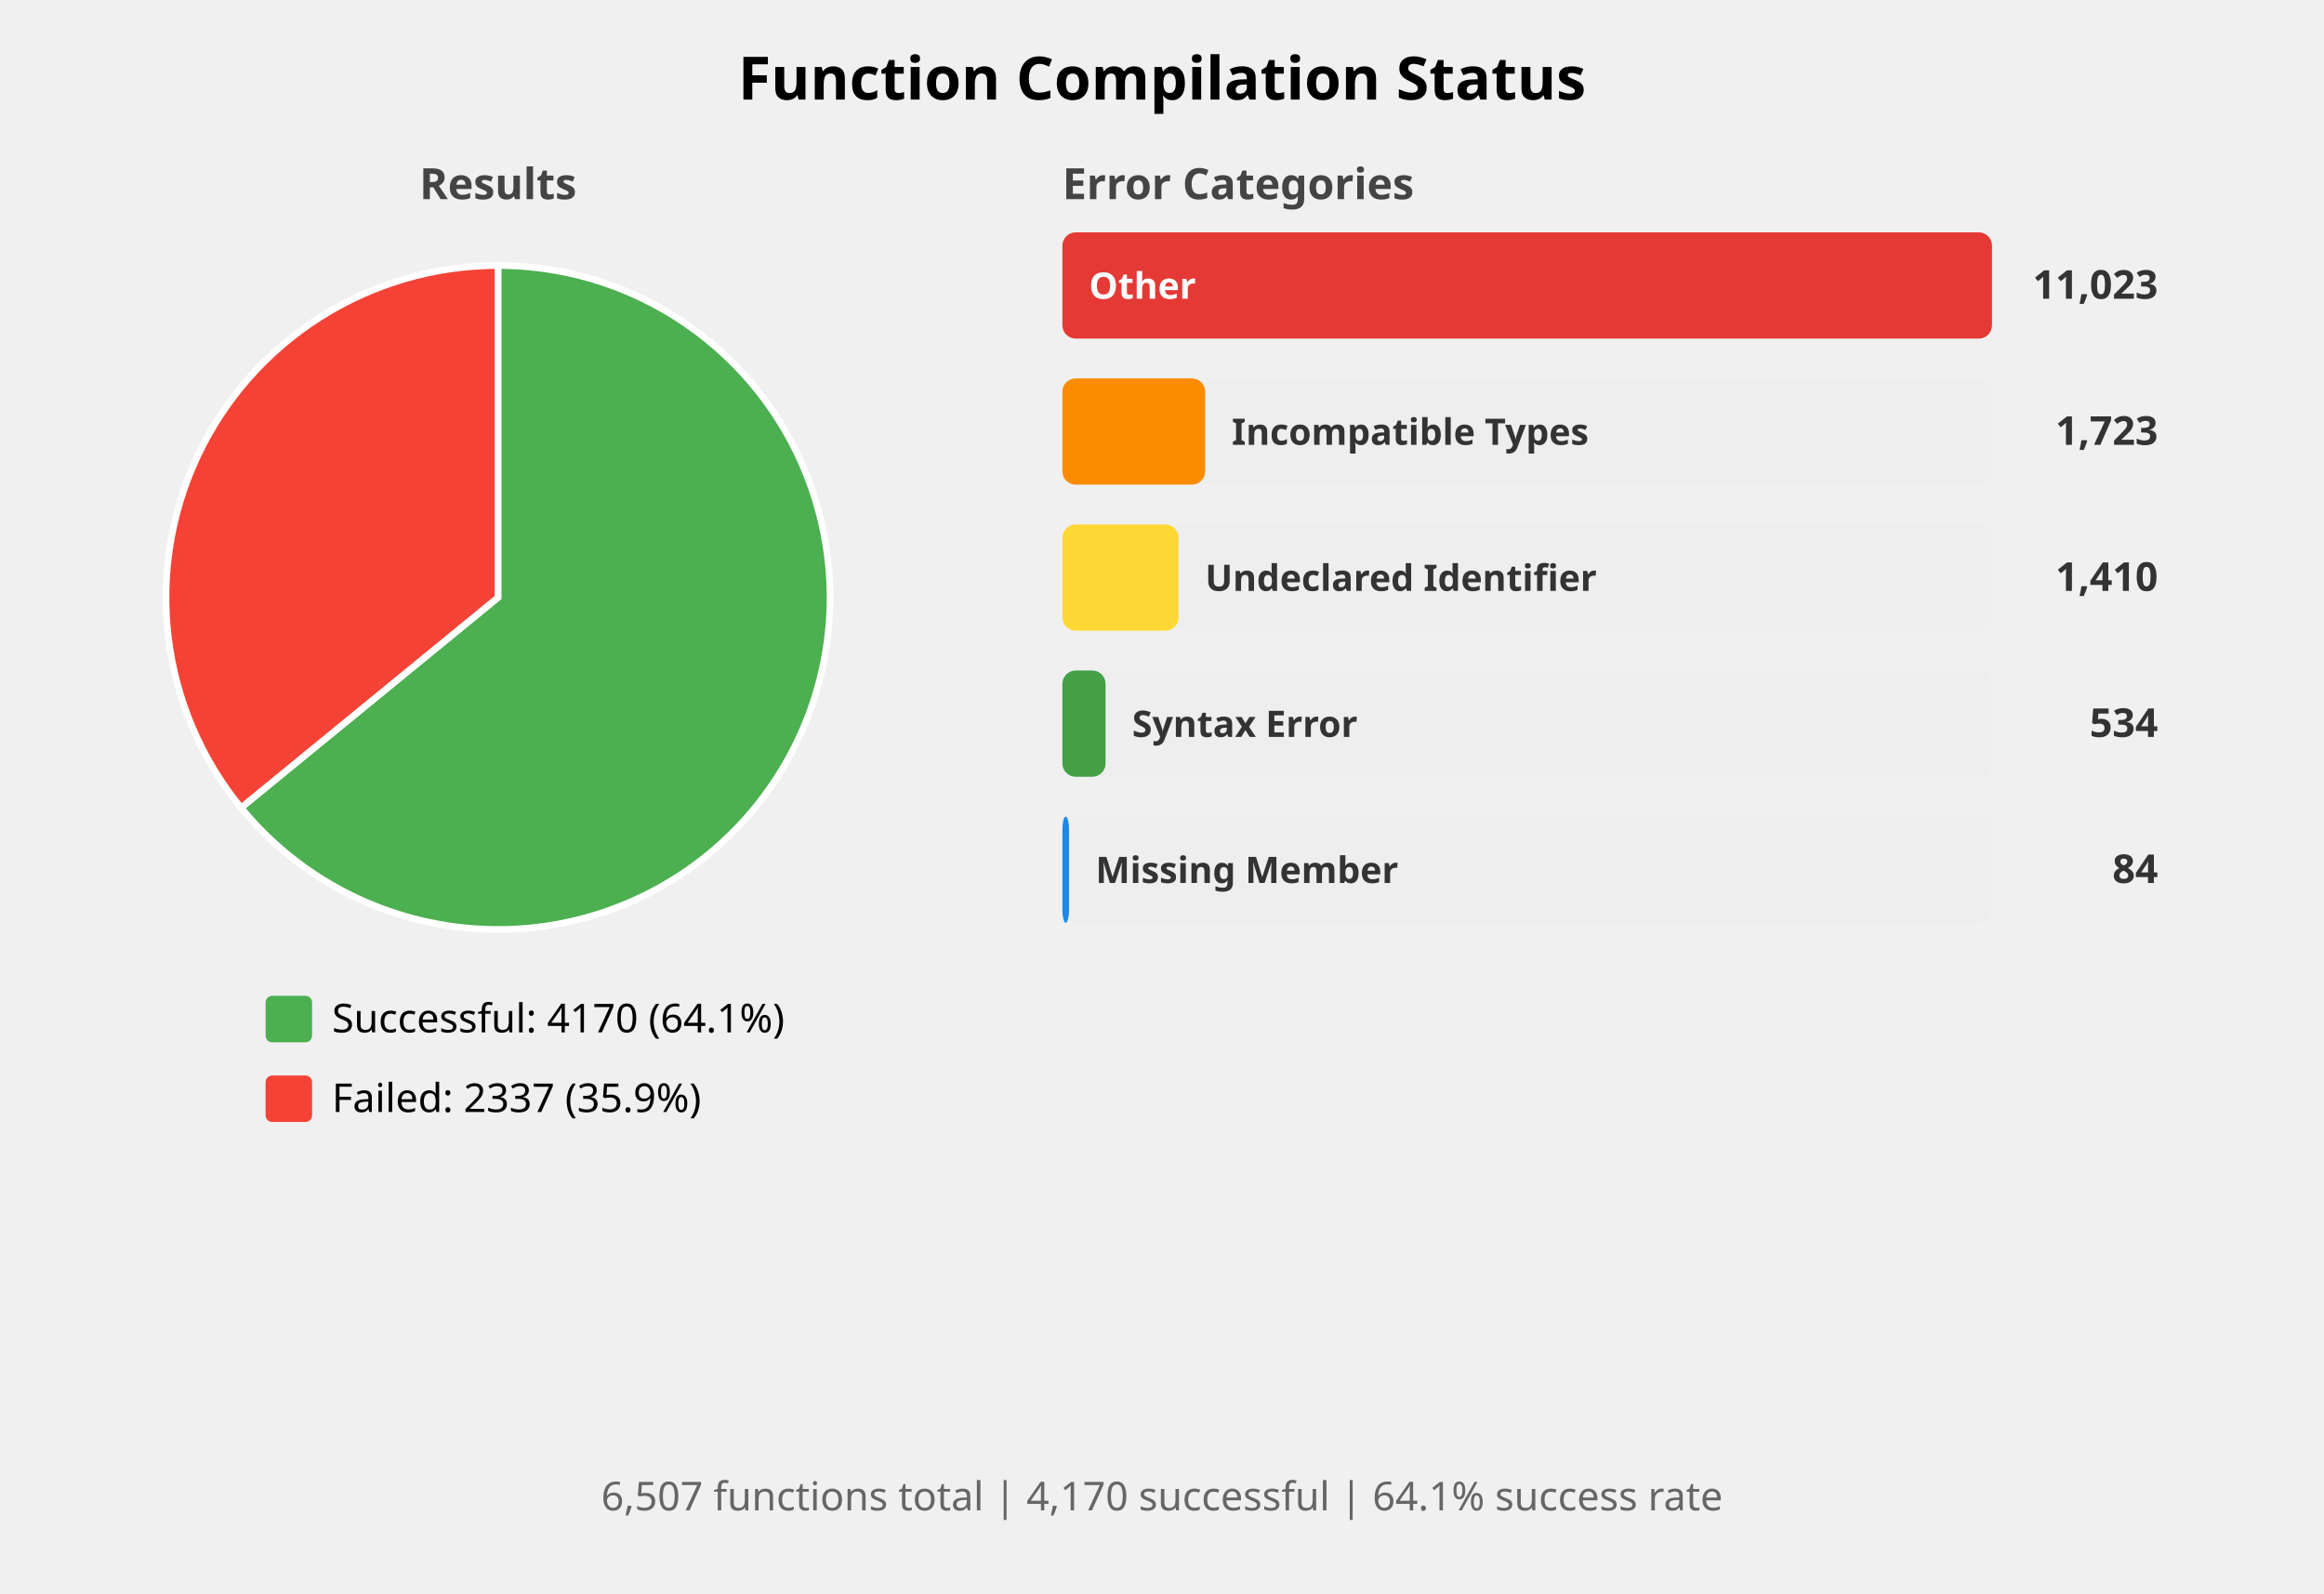
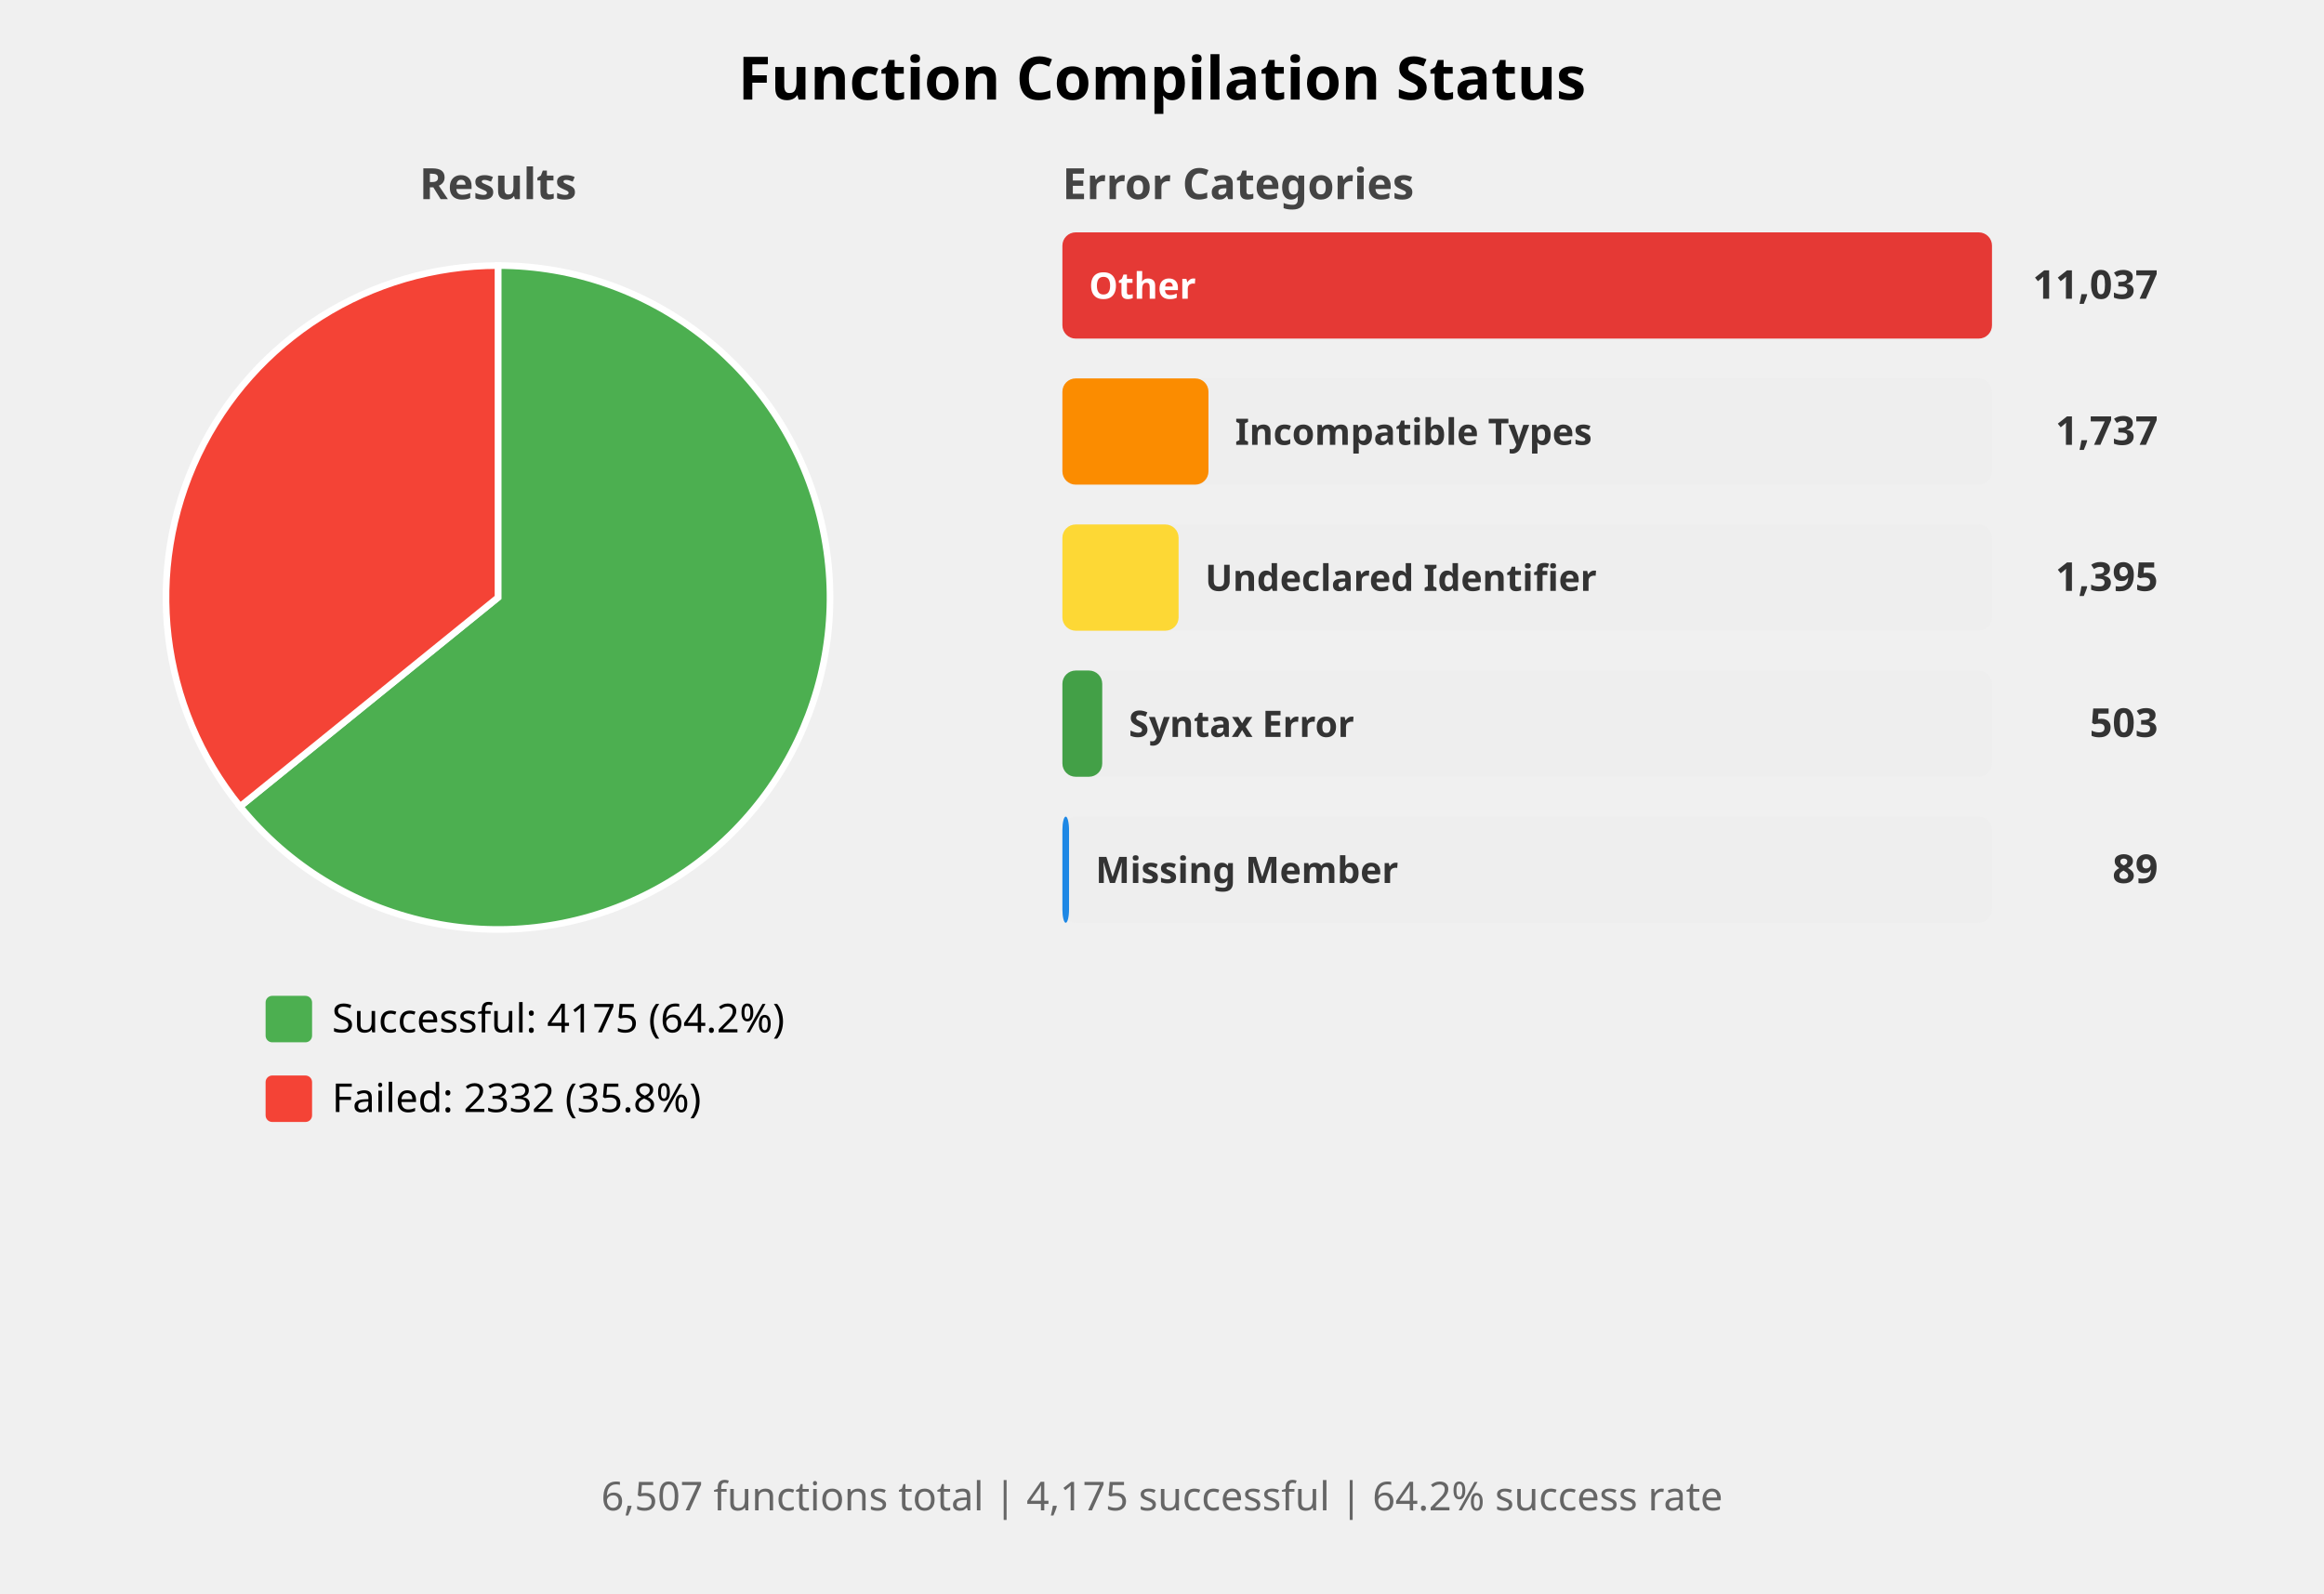
<svg xmlns="http://www.w3.org/2000/svg" width="700" height="480" viewBox="0 0 700 480">
  <style>
    .title { font: bold 18px sans-serif; }
    .subtitle { font: bold 13px sans-serif; fill: #444; }
    .label { font: 12px sans-serif; }
    .bar-label { font: bold 11px sans-serif; fill: white; }
    .bar-label-dark { font: bold 11px sans-serif; fill: #333; }
    .count { font: bold 12px sans-serif; fill: #333; }
    .summary { font: 12px sans-serif; fill: #666; }
  </style>
  <rect width="100%%" height="100%%" fill="white" />
  <text x="350" y="30" class="title" text-anchor="middle">Function Compilation Status</text>
  <text x="150" y="60" class="subtitle" text-anchor="middle">Results</text>
-   <path d="M 150,180 L 150.00,80.00 A 100,100 0 1,1 72.61,243.33 Z" fill="#4CAF50" stroke="white" stroke-width="2" />
-   <path d="M 150,180 L 72.61,243.33 A 100,100 0 0,1 150.00,80.00 Z" fill="#F44336" stroke="white" stroke-width="2" />
+   <path d="M 150,180 L 150.00,80.00 A 100,100 0 1,1 72.31,242.96 Z" fill="#4CAF50" stroke="white" stroke-width="2" />
+   <path d="M 150,180 L 72.31,242.96 A 100,100 0 0,1 150.00,80.00 Z" fill="#F44336" stroke="white" stroke-width="2" />
  <rect x="80" y="300" width="14" height="14" fill="#4CAF50" rx="2" />
-   <text x="100" y="311" class="label">Successful: 4170 (64.1%)</text>
+   <text x="100" y="311" class="label">Successful: 4175 (64.2%)</text>
  <rect x="80" y="324" width="14" height="14" fill="#F44336" rx="2" />
-   <text x="100" y="335" class="label">Failed: 2337 (35.9%)</text>
+   <text x="100" y="335" class="label">Failed: 2332 (35.8%)</text>
  <text x="320" y="60" class="subtitle">Error Categories</text>
  <rect x="320" y="70" width="280" height="32" fill="#EEEEEE" rx="4" />
  <rect x="320" y="70" width="280" height="32" fill="#E53935" rx="4" />
  <text x="328" y="90" class="bar-label">Other</text>
-   <text x="650" y="90" class="count" text-anchor="end">11,023</text>
+   <text x="650" y="90" class="count" text-anchor="end">11,037</text>
  <rect x="320" y="114" width="280" height="32" fill="#EEEEEE" rx="4" />
-   <rect x="320" y="114" width="43" height="32" fill="#FB8C00" rx="4" />
-   <text x="371" y="134" class="bar-label-dark">Incompatible Types</text>
-   <text x="650" y="134" class="count" text-anchor="end">1,723</text>
+   <rect x="320" y="114" width="44" height="32" fill="#FB8C00" rx="4" />
+   <text x="372" y="134" class="bar-label-dark">Incompatible Types</text>
+   <text x="650" y="134" class="count" text-anchor="end">1,737</text>
  <rect x="320" y="158" width="280" height="32" fill="#EEEEEE" rx="4" />
  <rect x="320" y="158" width="35" height="32" fill="#FDD835" rx="4" />
  <text x="363" y="178" class="bar-label-dark">Undeclared Identifier</text>
-   <text x="650" y="178" class="count" text-anchor="end">1,410</text>
+   <text x="650" y="178" class="count" text-anchor="end">1,395</text>
  <rect x="320" y="202" width="280" height="32" fill="#EEEEEE" rx="4" />
-   <rect x="320" y="202" width="13" height="32" fill="#43A047" rx="4" />
-   <text x="341" y="222" class="bar-label-dark">Syntax Error</text>
-   <text x="650" y="222" class="count" text-anchor="end">534</text>
+   <rect x="320" y="202" width="12" height="32" fill="#43A047" rx="4" />
+   <text x="340" y="222" class="bar-label-dark">Syntax Error</text>
+   <text x="650" y="222" class="count" text-anchor="end">503</text>
  <rect x="320" y="246" width="280" height="32" fill="#EEEEEE" rx="4" />
  <rect x="320" y="246" width="2" height="32" fill="#1E88E5" rx="4" />
  <text x="330" y="266" class="bar-label-dark">Missing Member</text>
-   <text x="650" y="266" class="count" text-anchor="end">84</text>
+   <text x="650" y="266" class="count" text-anchor="end">89</text>
  <text x="350" y="455" class="summary" text-anchor="middle">
-     6,507 functions total | 4,170 successful | 64.1% success rate
+     6,507 functions total | 4,175 successful | 64.2% success rate
  </text>
</svg>
